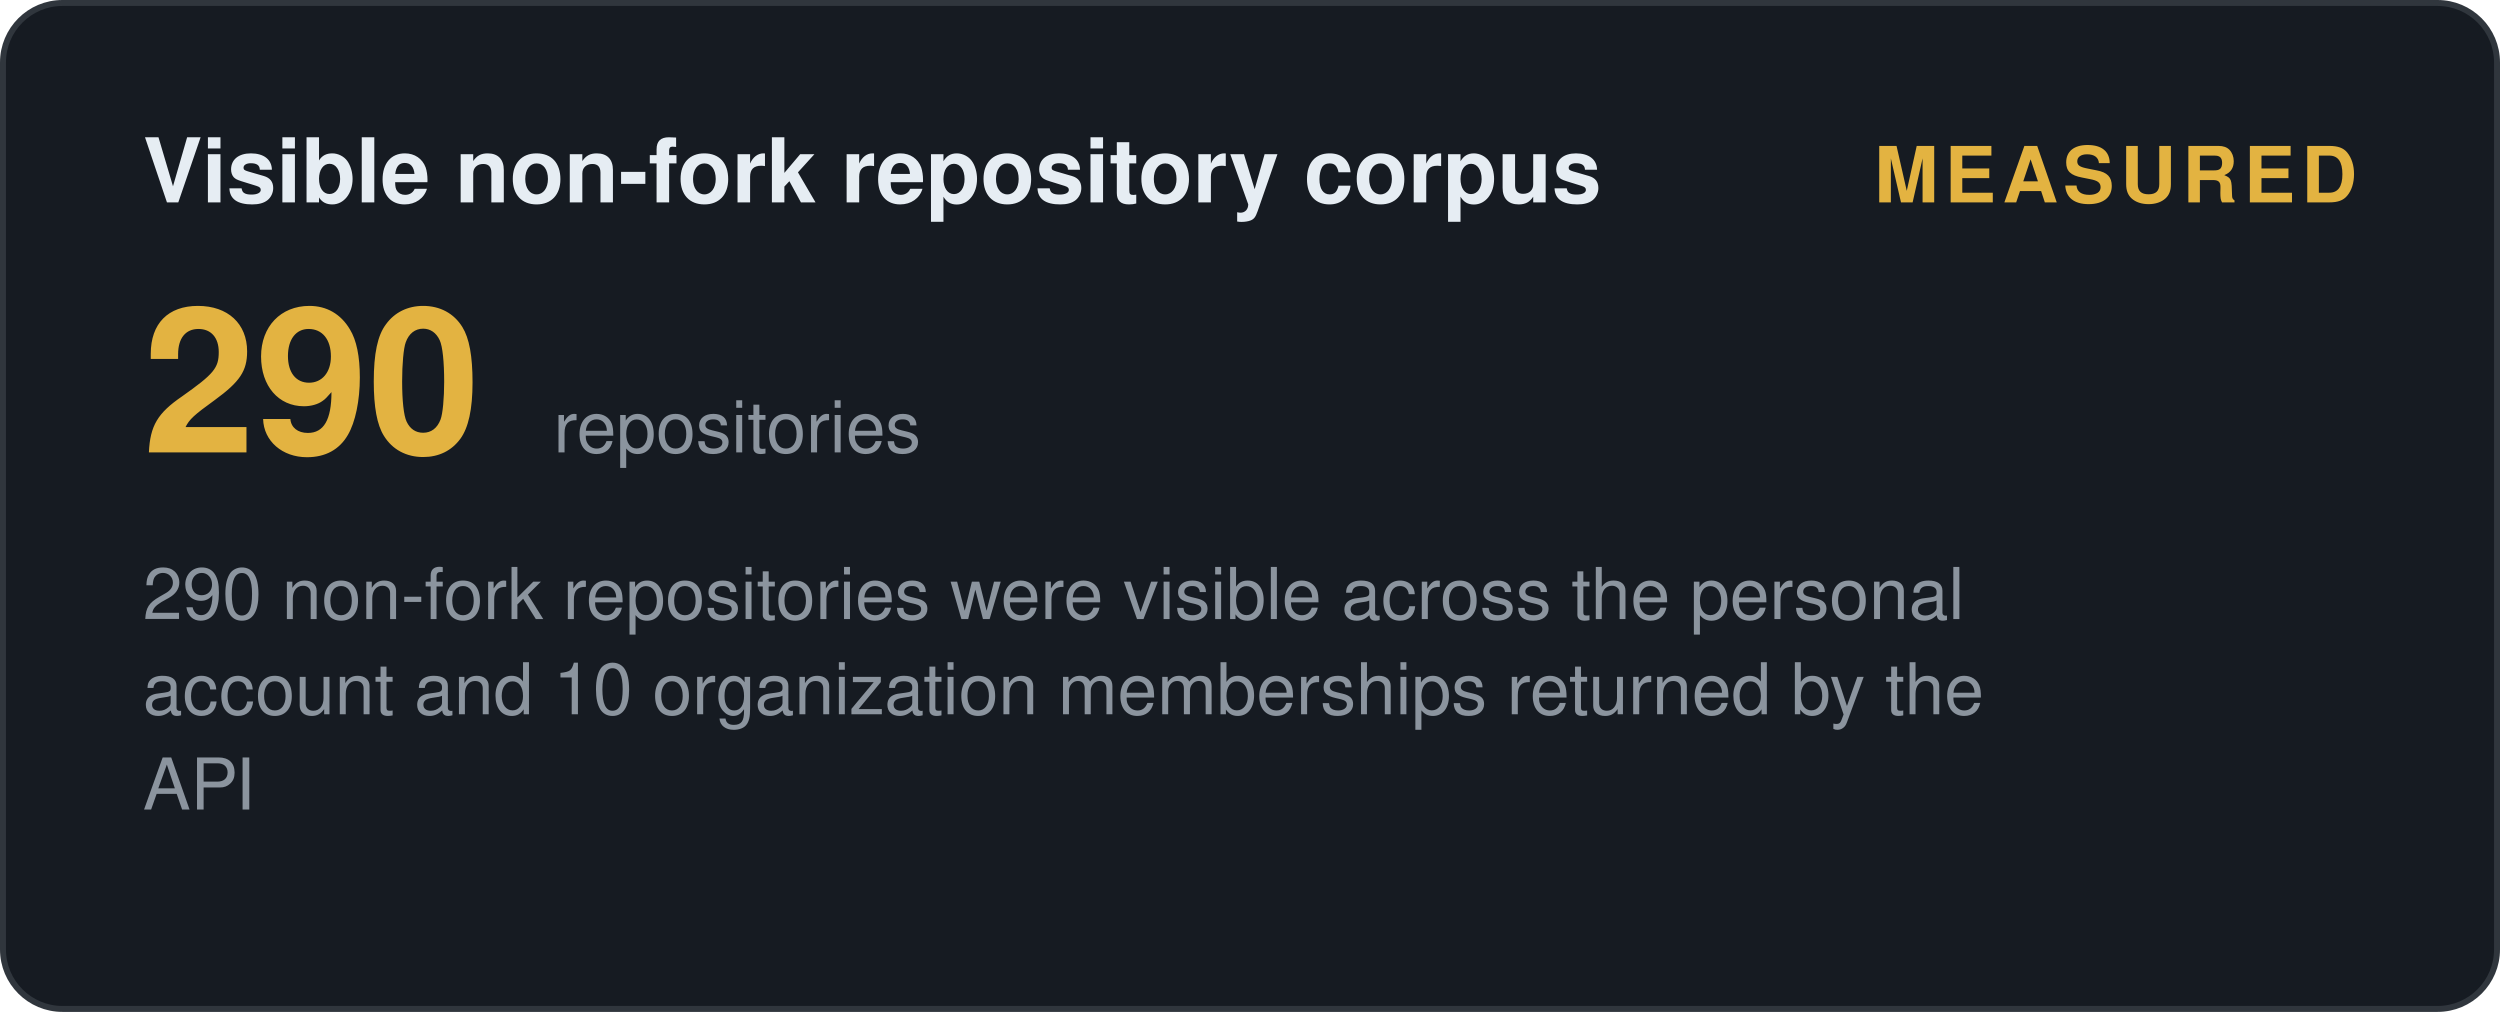
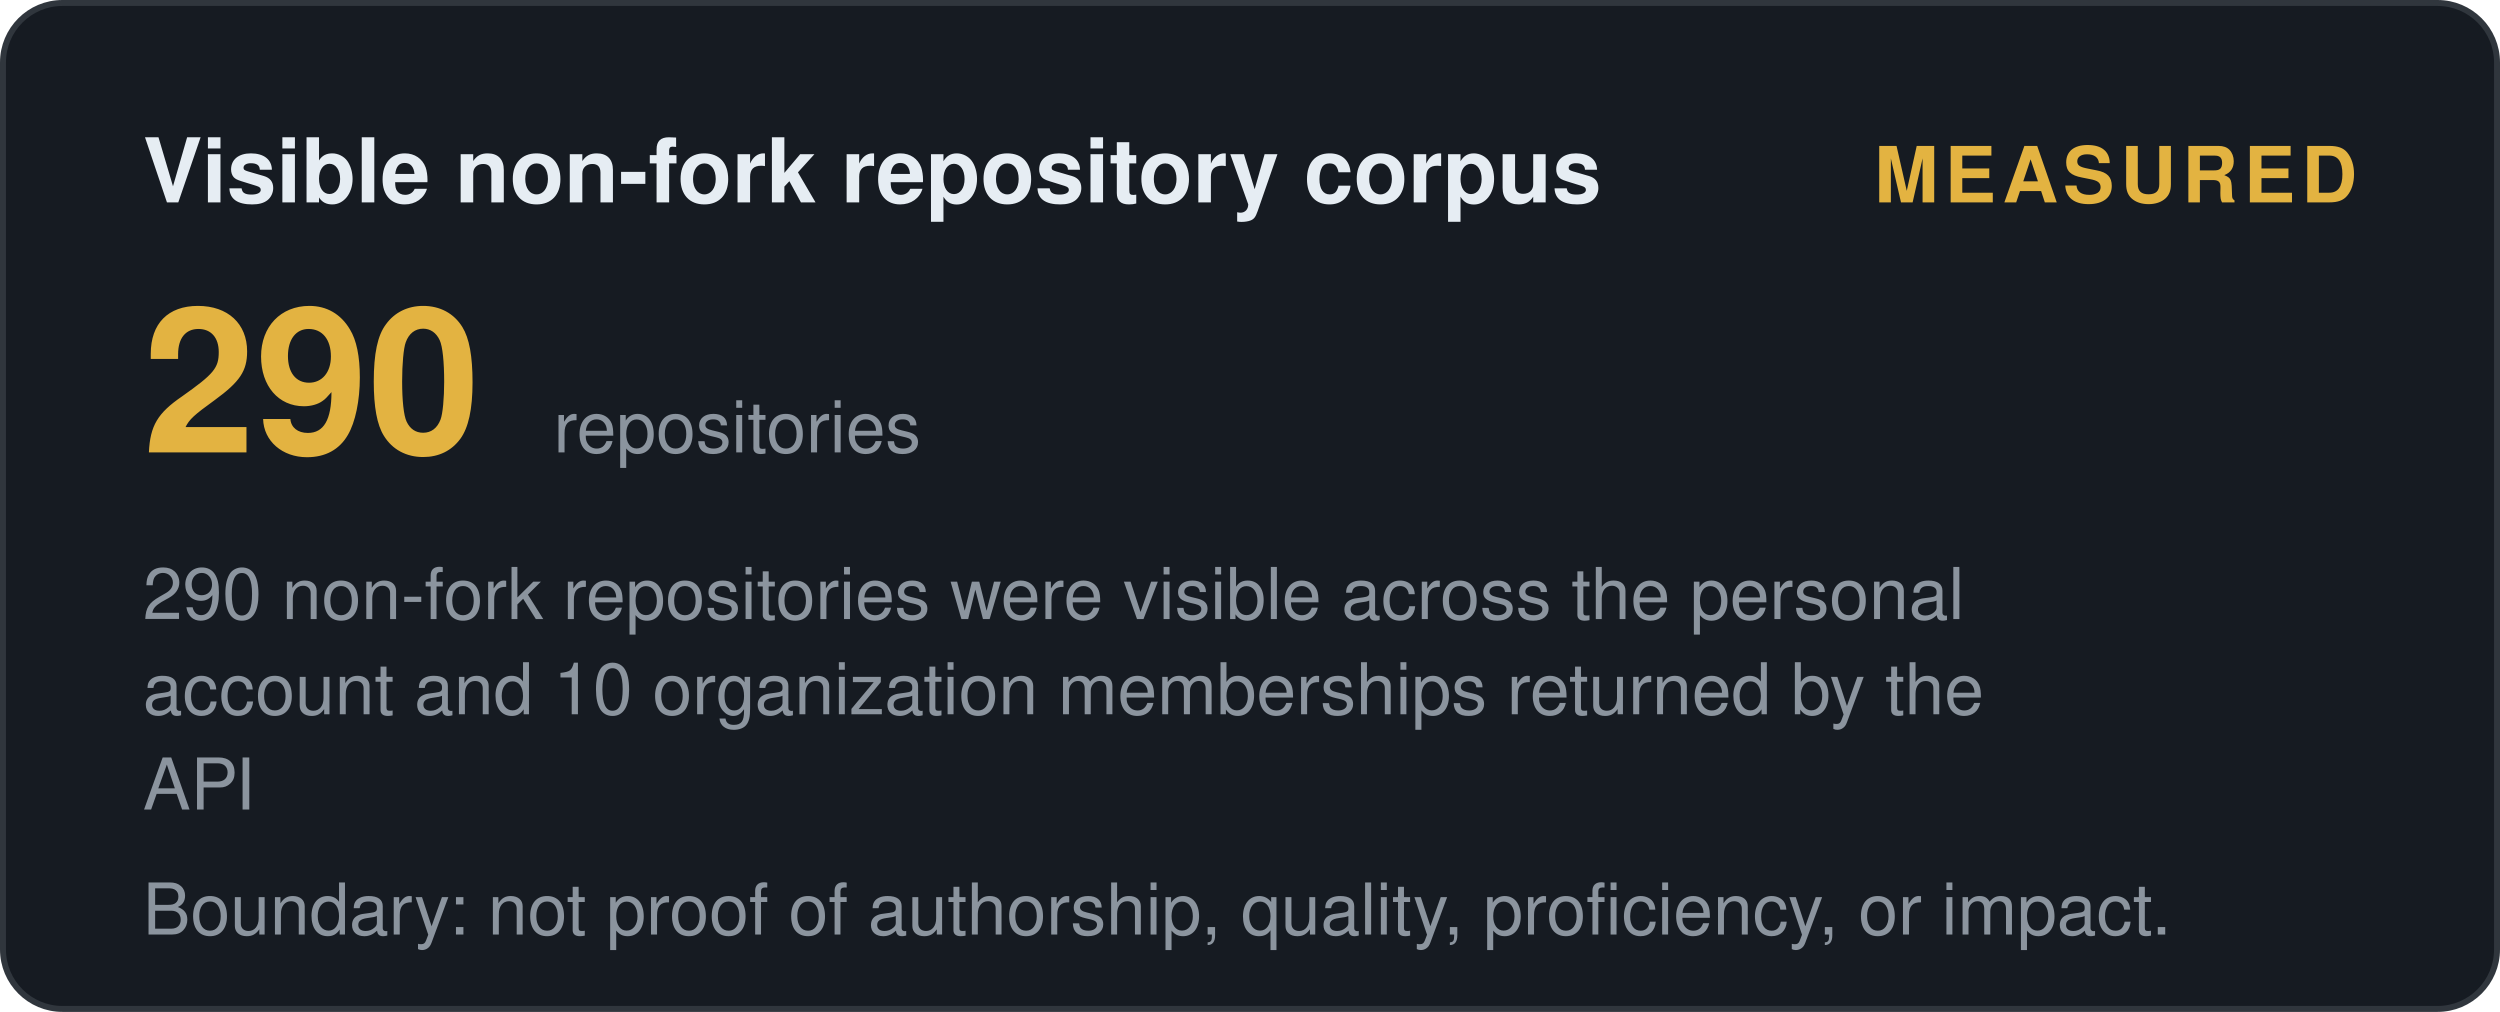
<svg xmlns="http://www.w3.org/2000/svg" width="420" height="170" viewBox="0 0 420 170" role="img" aria-label="Visible non-fork repository corpus: measured">
  <style>
    .t { font: 600 15px 'Segoe UI', Helvetica, Arial, sans-serif; fill: #e6edf3; }
    .big { font: 700 34px 'Segoe UI', Helvetica, Arial, sans-serif; fill: #e3b341; }
-     .status { font: 700 13px 'Segoe UI', Helvetica, Arial, sans-serif; letter-spacing: 1px; }
+     .status, .tier { font: 700 13px 'Segoe UI', Helvetica, Arial, sans-serif; letter-spacing: 1px; }
    .ev { font: 400 12px 'Segoe UI', Helvetica, Arial, sans-serif; fill: #8b949e; }
    .fade { opacity: 1; }
  </style>
  <defs>
    <linearGradient id="shL" x1="0%" y1="0%" x2="100%" y2="0%">
      <stop offset="0%" stop-color="#9e7b2a" />
      <stop offset="50%" stop-color="#e3b341">
        <animate attributeName="offset" values="0.2;0.8;0.2" dur="6s" repeatCount="indefinite" />
      </stop>
      <stop offset="100%" stop-color="#9e7b2a" />
    </linearGradient>
  </defs>
  <rect width="419" height="169" x="0.5" y="0.5" rx="10" fill="#161b22" stroke="#30363d" />
  <text class="t fade" x="24" y="34">Visible non-fork repository corpus</text>
  <text class="status fade d1" x="396" y="34" text-anchor="end" fill="#e3b341">MEASURED</text>
  <text class="big fade d1" x="24" y="76">290</text>
  <text class="ev fade d2" x="93" y="76">repositories</text>
  <text class="ev fade d2" x="24" y="104">290 non-fork repositories were visible across the personal</text>
  <text class="ev fade d3" x="24" y="120">account and 10 organization memberships returned by the</text>
  <text class="ev fade d4" x="24" y="136">API</text>
+   <text class="ev fade d4" x="24" y="157">Boundary: not proof of authorship, quality, proficiency, or impact.</text>
</svg>
